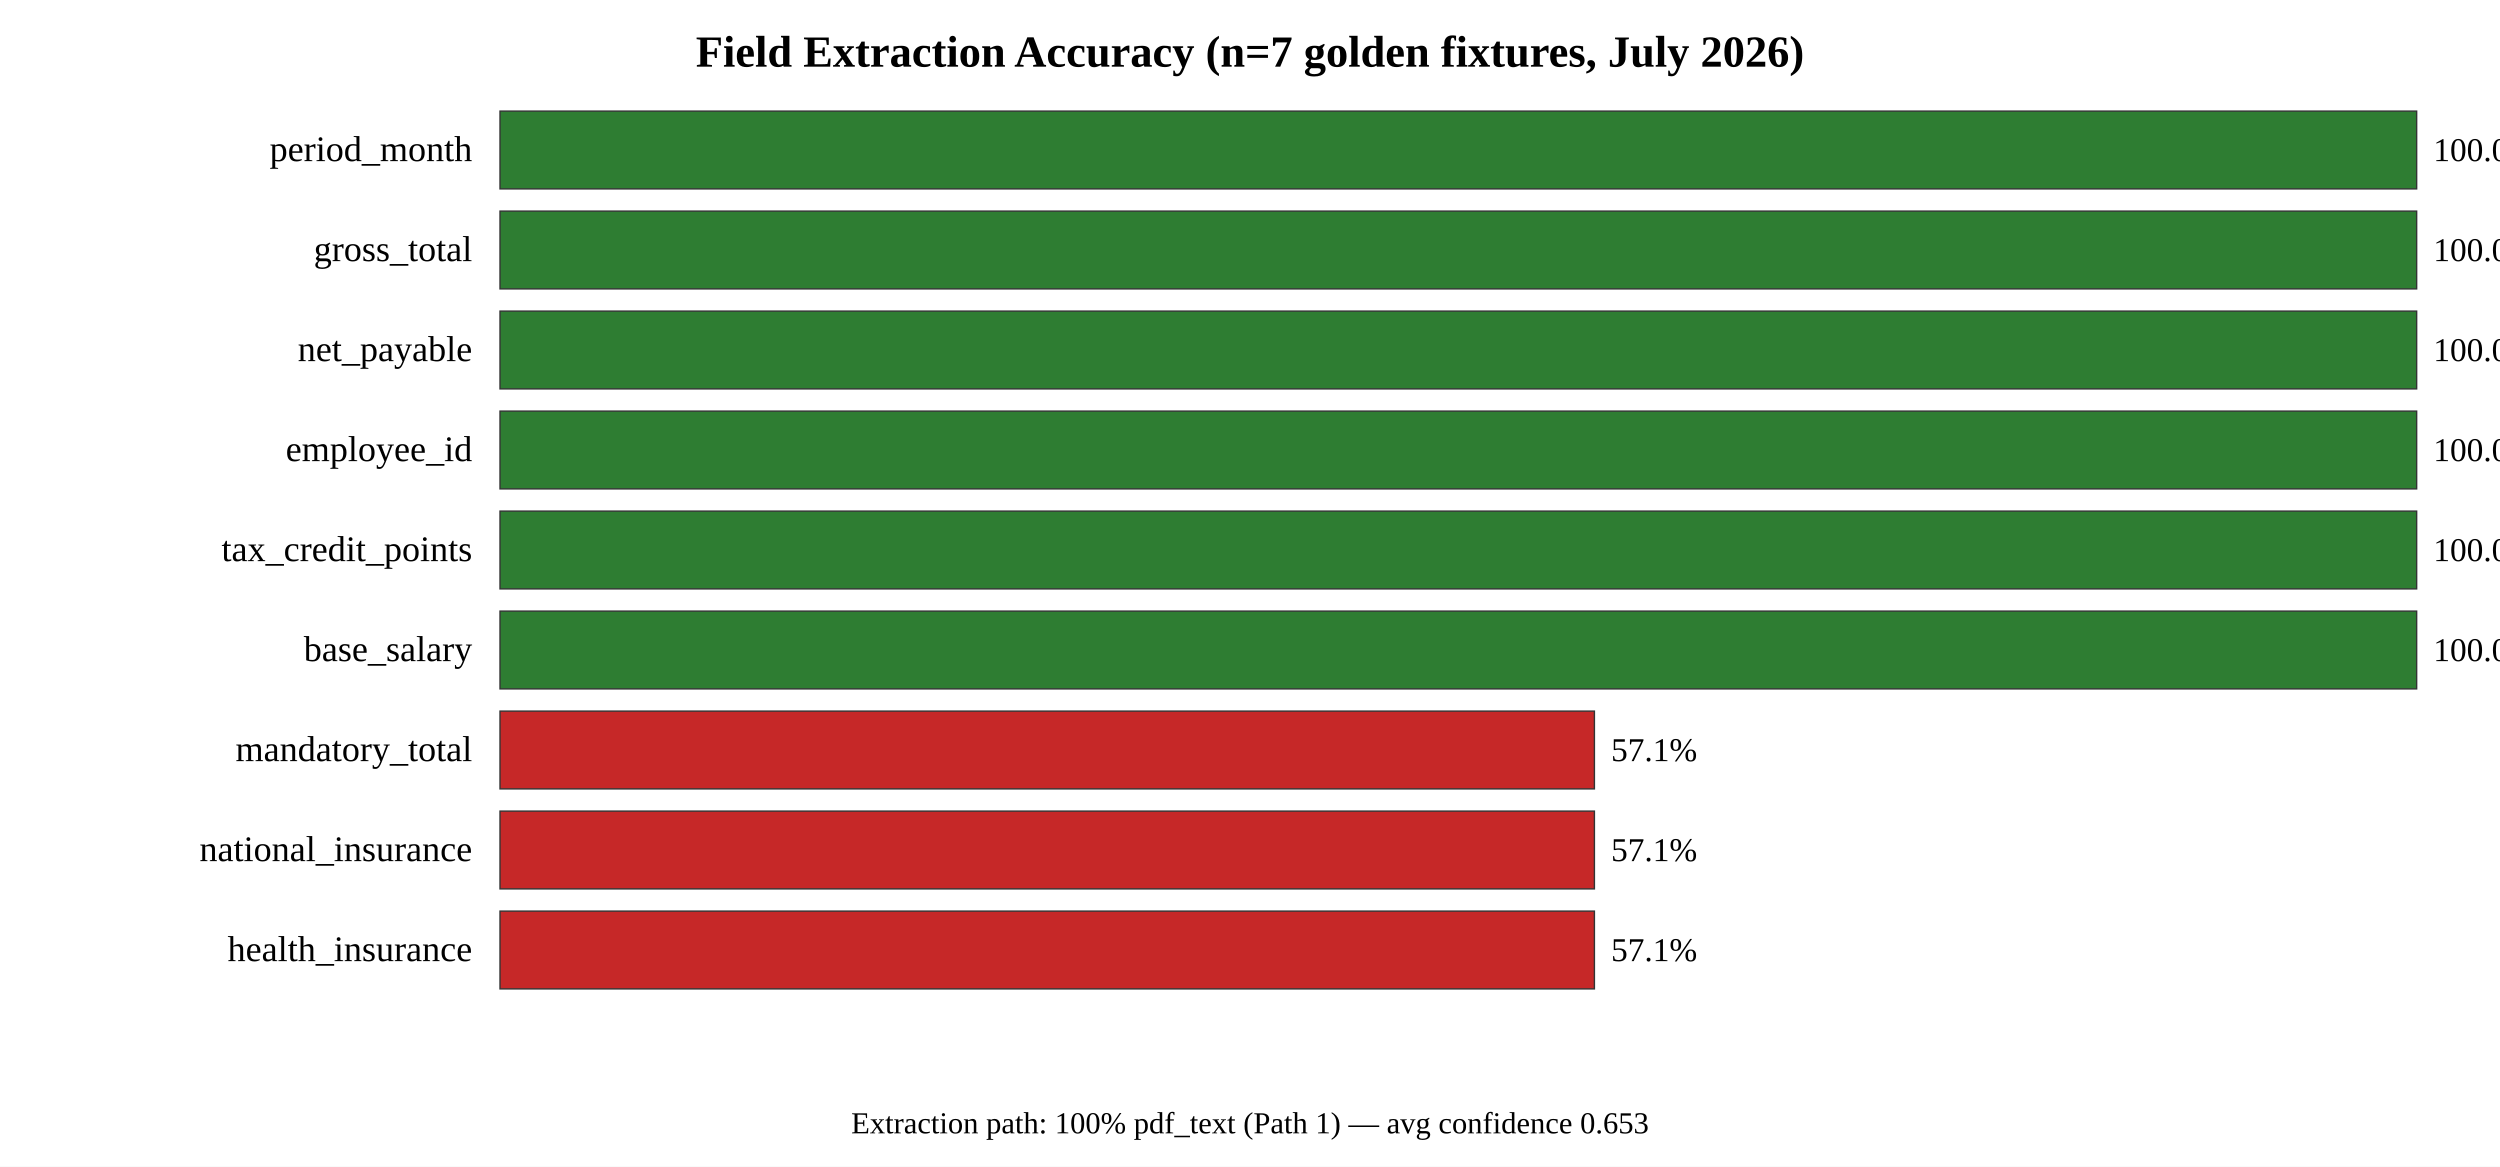
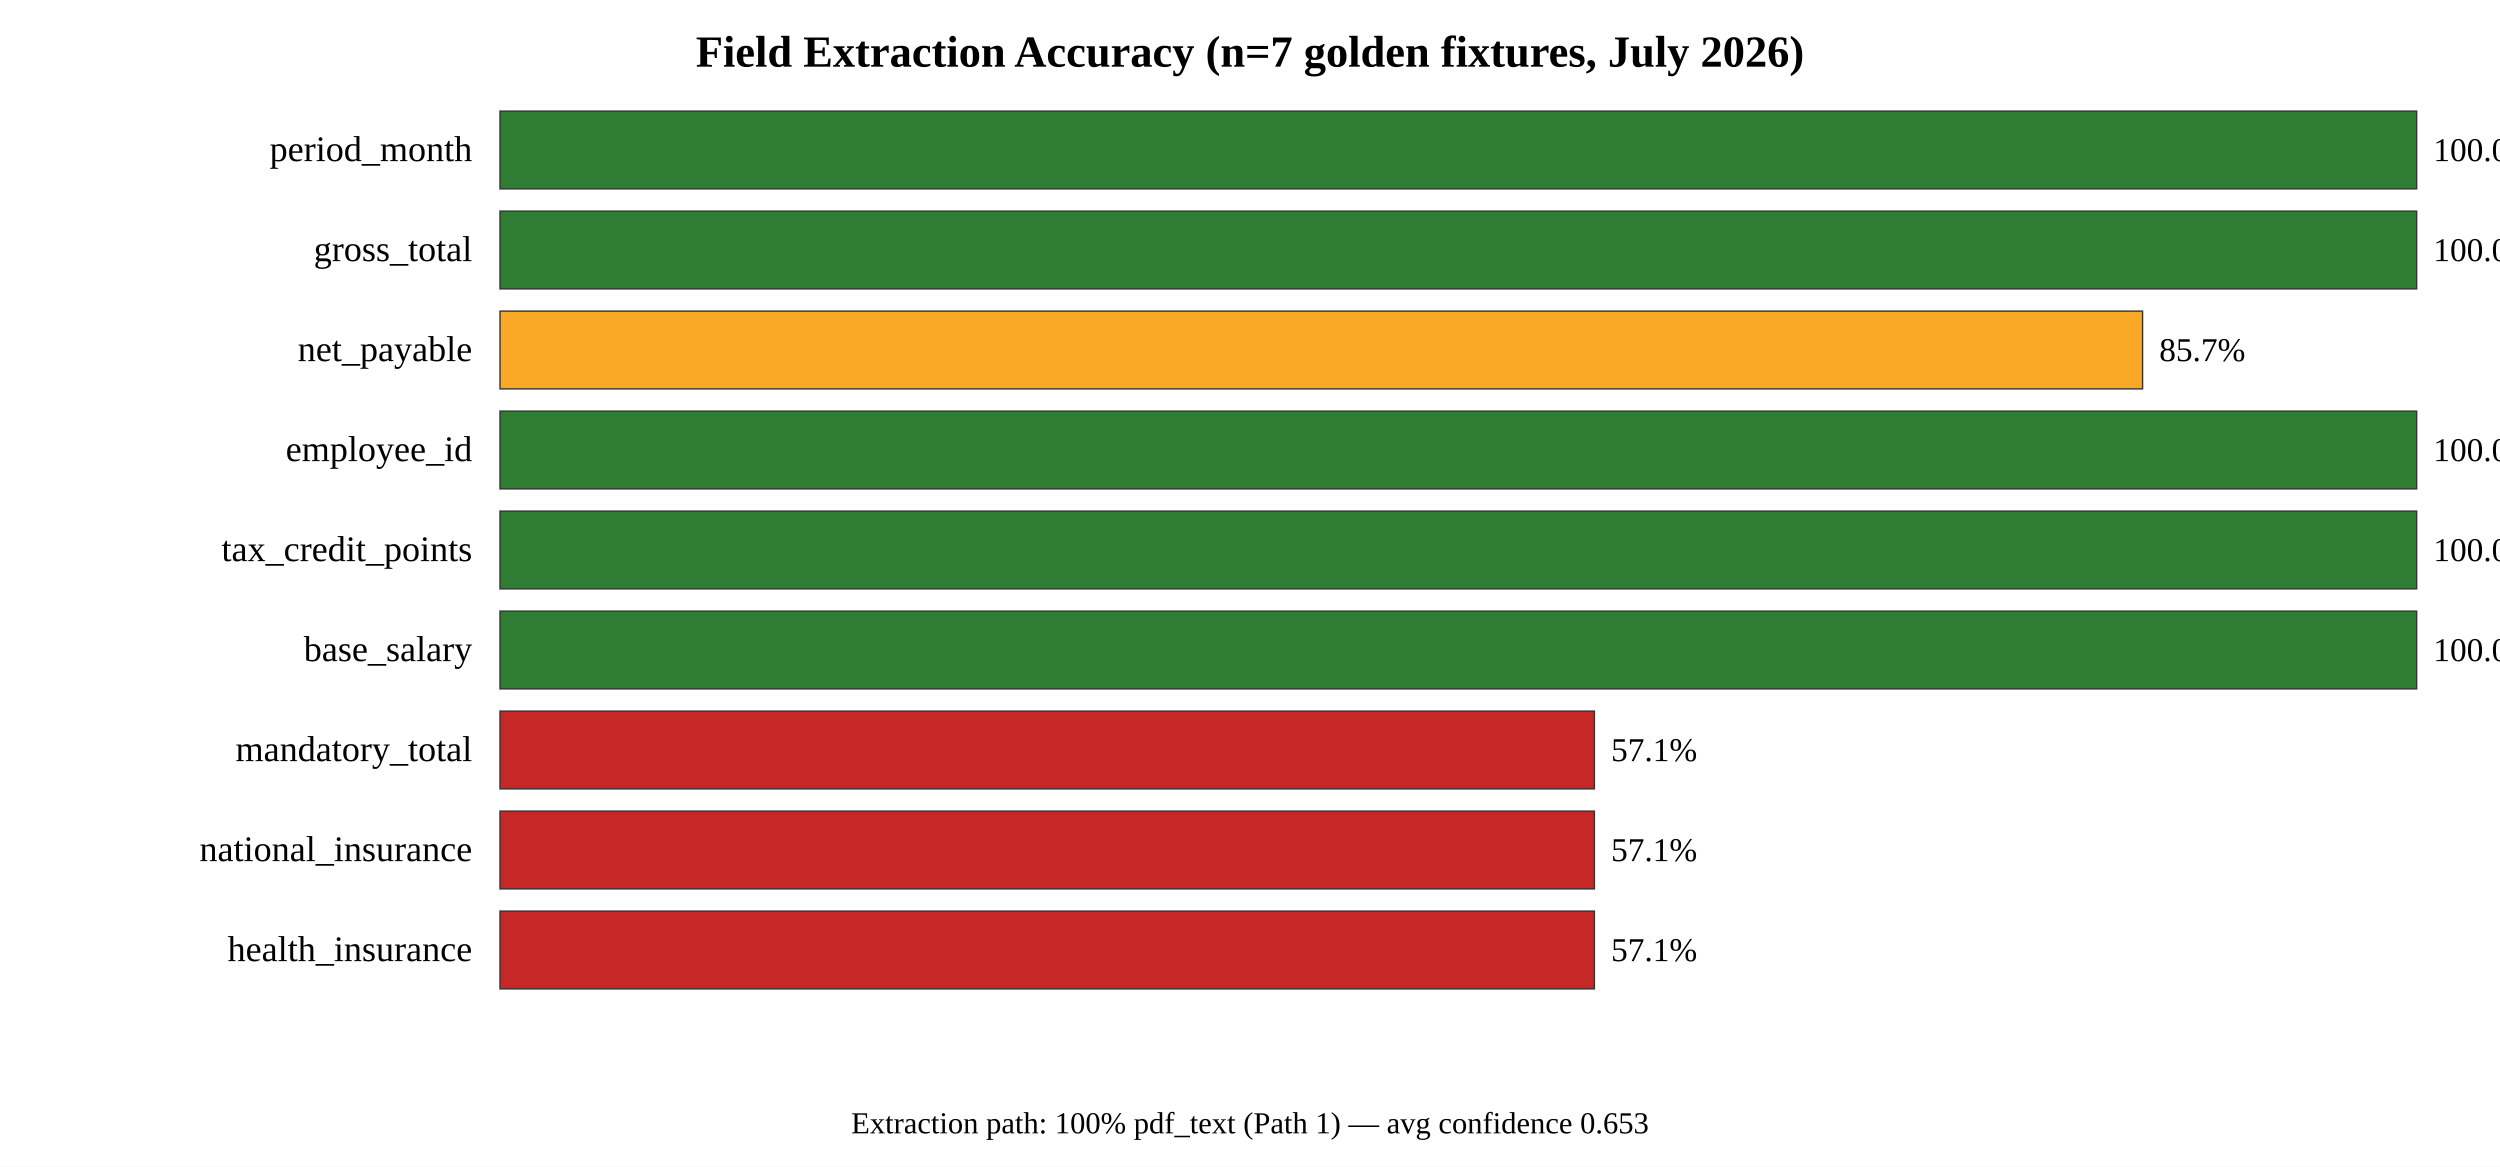
<svg xmlns="http://www.w3.org/2000/svg" width="900" height="420" viewBox="0 0 900 420">
  <rect width="100%" height="100%" fill="white" />
  <text x="450" y="24" text-anchor="middle" font-family="Times New Roman, serif" font-size="16" font-weight="bold">Field Extraction Accuracy (n=7 golden fixtures, July 2026)</text>
  <text x="450" y="408" text-anchor="middle" font-family="Times New Roman, serif" font-size="11">Extraction path: 100% pdf_text (Path 1) — avg confidence 0.653</text>
  <text x="170" y="58" text-anchor="end" font-family="Times New Roman, serif" font-size="13">period_month</text>
  <rect x="180" y="40" width="690" height="28" fill="#2e7d32" stroke="#333" stroke-width="0.5" />
  <text x="876" y="58" font-family="Times New Roman, serif" font-size="12">100.0%</text>
  <text x="170" y="94" text-anchor="end" font-family="Times New Roman, serif" font-size="13">gross_total</text>
  <rect x="180" y="76" width="690" height="28" fill="#2e7d32" stroke="#333" stroke-width="0.5" />
  <text x="876" y="94" font-family="Times New Roman, serif" font-size="12">100.0%</text>
  <text x="170" y="130" text-anchor="end" font-family="Times New Roman, serif" font-size="13">net_payable</text>
-   <rect x="180" y="112" width="690" height="28" fill="#2e7d32" stroke="#333" stroke-width="0.5" />
-   <text x="876" y="130" font-family="Times New Roman, serif" font-size="12">100.0%</text>
+   <rect x="180" y="112" width="591.33" height="28" fill="#f9a825" stroke="#333" stroke-width="0.5" />
+   <text x="777.33" y="130" font-family="Times New Roman, serif" font-size="12">85.7%</text>
  <text x="170" y="166" text-anchor="end" font-family="Times New Roman, serif" font-size="13">employee_id</text>
  <rect x="180" y="148" width="690" height="28" fill="#2e7d32" stroke="#333" stroke-width="0.5" />
  <text x="876" y="166" font-family="Times New Roman, serif" font-size="12">100.0%</text>
  <text x="170" y="202" text-anchor="end" font-family="Times New Roman, serif" font-size="13">tax_credit_points</text>
  <rect x="180" y="184" width="690" height="28" fill="#2e7d32" stroke="#333" stroke-width="0.5" />
  <text x="876" y="202" font-family="Times New Roman, serif" font-size="12">100.0%</text>
  <text x="170" y="238" text-anchor="end" font-family="Times New Roman, serif" font-size="13">base_salary</text>
  <rect x="180" y="220" width="690" height="28" fill="#2e7d32" stroke="#333" stroke-width="0.5" />
  <text x="876" y="238" font-family="Times New Roman, serif" font-size="12">100.0%</text>
  <text x="170" y="274" text-anchor="end" font-family="Times New Roman, serif" font-size="13">mandatory_total</text>
  <rect x="180" y="256" width="393.99" height="28" fill="#c62828" stroke="#333" stroke-width="0.5" />
  <text x="579.99" y="274" font-family="Times New Roman, serif" font-size="12">57.1%</text>
  <text x="170" y="310" text-anchor="end" font-family="Times New Roman, serif" font-size="13">national_insurance</text>
  <rect x="180" y="292" width="393.99" height="28" fill="#c62828" stroke="#333" stroke-width="0.5" />
  <text x="579.99" y="310" font-family="Times New Roman, serif" font-size="12">57.1%</text>
  <text x="170" y="346" text-anchor="end" font-family="Times New Roman, serif" font-size="13">health_insurance</text>
  <rect x="180" y="328" width="393.99" height="28" fill="#c62828" stroke="#333" stroke-width="0.5" />
  <text x="579.99" y="346" font-family="Times New Roman, serif" font-size="12">57.1%</text>
</svg>
